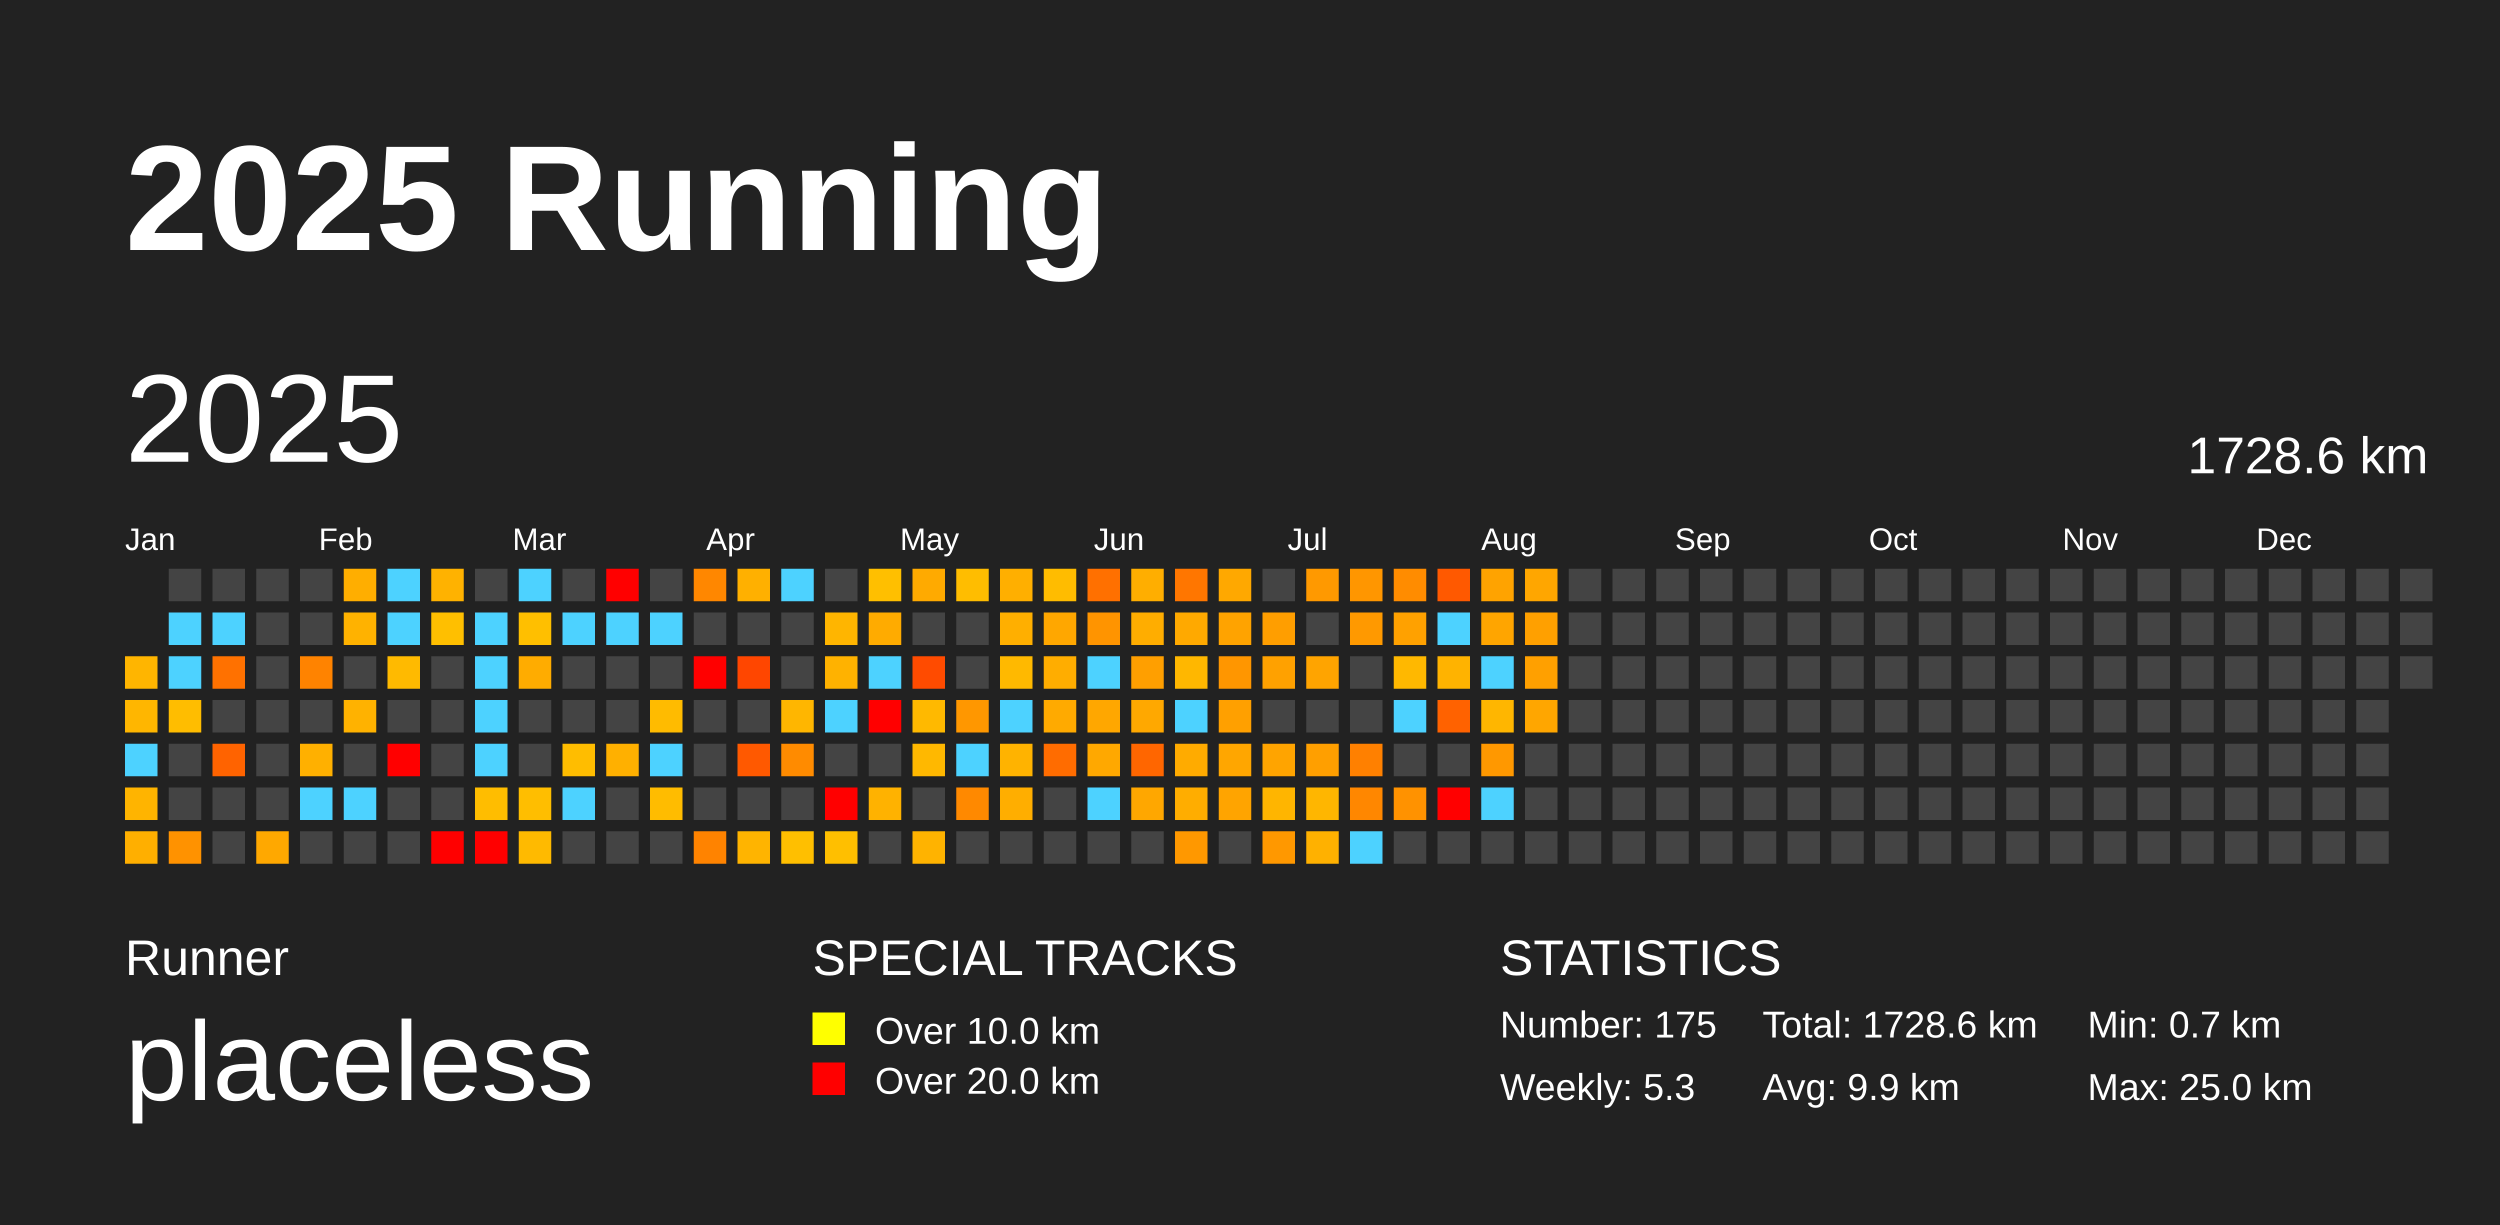
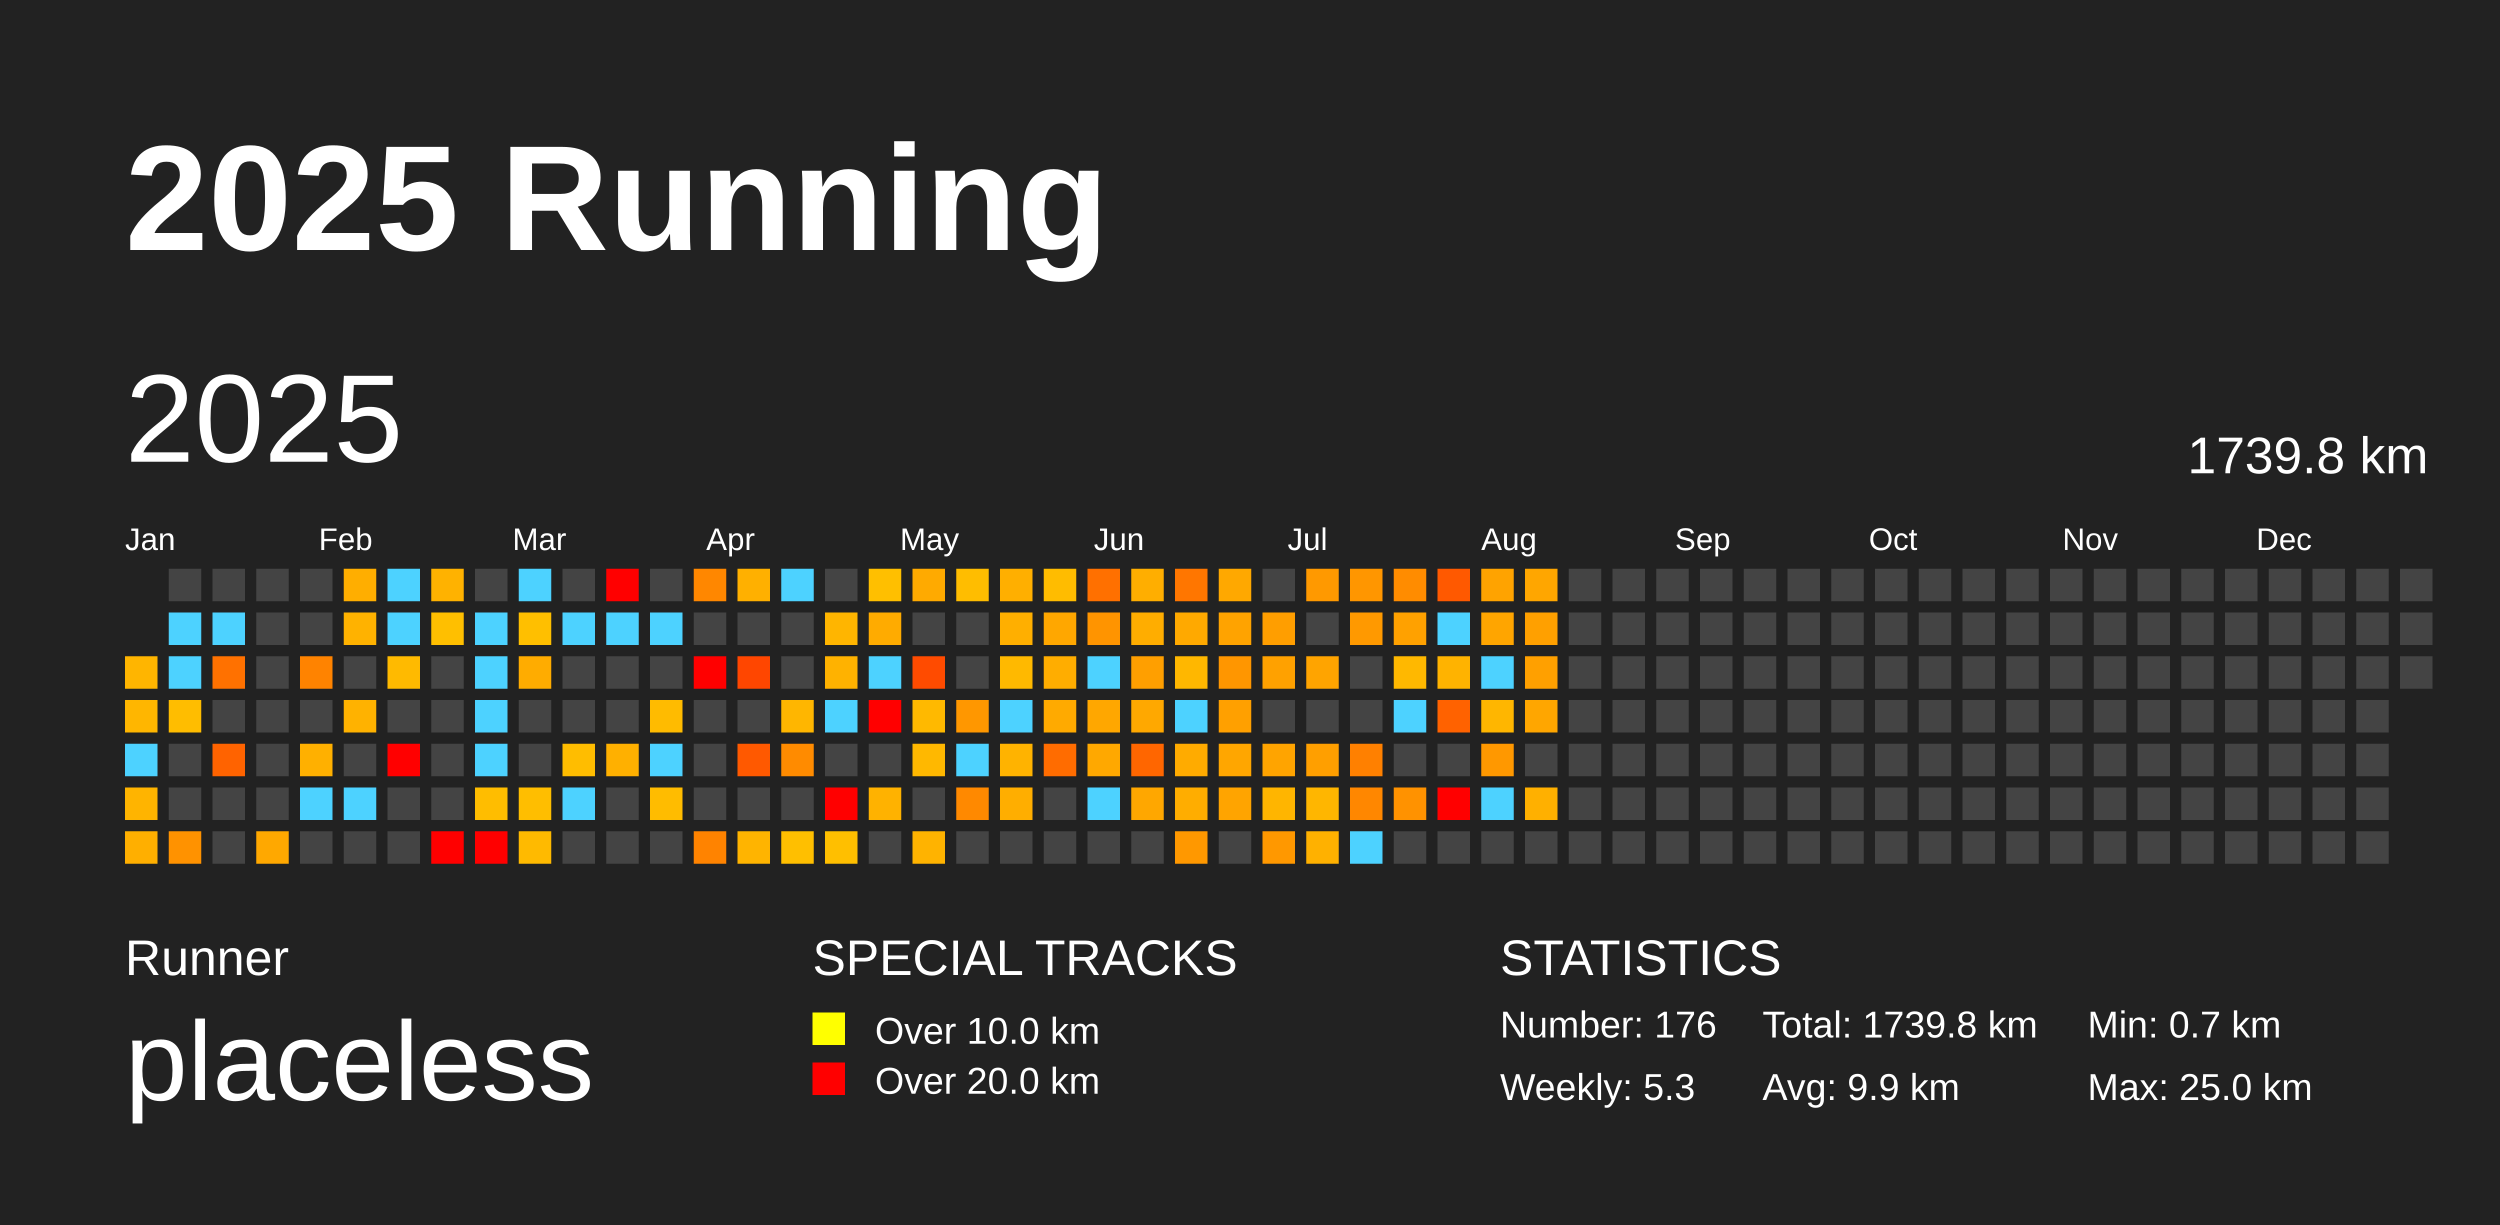
<svg xmlns="http://www.w3.org/2000/svg" baseProfile="full" height="98mm" version="1.1" viewBox="0,0,200,98" width="200mm">
  <defs />
  <rect fill="#222222" height="98" width="200" x="0" y="0" />
  <text fill="#FFFFFF" style="font-size:12px; font-family:Arial; font-weight:bold;" x="10" y="20">2025 Running</text>
  <text fill="#FFFFFF" style="font-size:4px; font-family:Arial" x="10" y="78">Runner</text>
  <text fill="#FFFFFF" style="font-size:9px; font-family:Arial" x="10" y="88">placeless</text>
  <text fill="#FFFFFF" style="font-size:4px; font-family:Arial" x="65" y="78">SPECIAL TRACKS</text>
  <rect fill="yellow" height="2.6" width="2.6" x="65" y="81" />
  <text fill="#FFFFFF" style="font-size:3px; font-family:Arial" x="70" y="83.5">Over 10.0 km</text>
  <rect fill="red" height="2.6" width="2.6" x="65" y="85" />
  <text fill="#FFFFFF" style="font-size:3px; font-family:Arial" x="70" y="87.5">Over 20.0 km</text>
  <text fill="#FFFFFF" style="font-size:4px; font-family:Arial" x="120" y="78">STATISTICS</text>
-   <text fill="#FFFFFF" style="font-size:3px; font-family:Arial" x="120" y="83">Number: 175</text>
+   <text fill="#FFFFFF" style="font-size:3px; font-family:Arial" x="120" y="83">Number: 176</text>
  <text fill="#FFFFFF" style="font-size:3px; font-family:Arial" x="120" y="88">Weekly: 5.3</text>
-   <text fill="#FFFFFF" style="font-size:3px; font-family:Arial" x="141" y="83">Total: 1728.6 km</text>
+   <text fill="#FFFFFF" style="font-size:3px; font-family:Arial" x="141" y="83">Total: 1739.8 km</text>
  <text fill="#FFFFFF" style="font-size:3px; font-family:Arial" x="141" y="88">Avg: 9.9 km</text>
  <text fill="#FFFFFF" style="font-size:3px; font-family:Arial" x="167" y="83">Min: 0.7 km</text>
  <text fill="#FFFFFF" style="font-size:3px; font-family:Arial" x="167" y="88">Max: 25.0 km</text>
  <text dominant-baseline="hanging" fill="#FFFFFF" style="font-size:10.0px; font-family:Arial;" x="10" y="30">2025</text>
-   <text dominant-baseline="hanging" fill="#FFFFFF" style="font-size:4.125px; font-family:Arial;" x="175" y="35">1728.6 km</text>
+   <text dominant-baseline="hanging" fill="#FFFFFF" style="font-size:4.125px; font-family:Arial;" x="175" y="35">1739.8 km</text>
  <text fill="#FFFFFF" style="font-size:2.5px; font-family:Arial" x="10.0" y="44">Jan</text>
  <text fill="#FFFFFF" style="font-size:2.5px; font-family:Arial" x="25.5" y="44">Feb</text>
  <text fill="#FFFFFF" style="font-size:2.5px; font-family:Arial" x="41.0" y="44">Mar</text>
  <text fill="#FFFFFF" style="font-size:2.5px; font-family:Arial" x="56.5" y="44">Apr</text>
  <text fill="#FFFFFF" style="font-size:2.5px; font-family:Arial" x="72.0" y="44">May</text>
  <text fill="#FFFFFF" style="font-size:2.5px; font-family:Arial" x="87.5" y="44">Jun</text>
  <text fill="#FFFFFF" style="font-size:2.5px; font-family:Arial" x="103.0" y="44">Jul</text>
  <text fill="#FFFFFF" style="font-size:2.5px; font-family:Arial" x="118.5" y="44">Aug</text>
  <text fill="#FFFFFF" style="font-size:2.5px; font-family:Arial" x="134.0" y="44">Sep</text>
  <text fill="#FFFFFF" style="font-size:2.5px; font-family:Arial" x="149.5" y="44">Oct</text>
  <text fill="#FFFFFF" style="font-size:2.5px; font-family:Arial" x="165.0" y="44">Nov</text>
  <text fill="#FFFFFF" style="font-size:2.5px; font-family:Arial" x="180.5" y="44">Dec</text>
  <rect fill="#ffb500" height="2.6" width="2.6" x="10.0" y="52.5" />
  <rect fill="#ffb600" height="2.6" width="2.6" x="10.0" y="56.0" />
  <rect fill="#4dd2ff" height="2.6" width="2.6" x="10.0" y="59.5" />
  <rect fill="#ffb400" height="2.6" width="2.6" x="10.0" y="63.0" />
  <rect fill="#ffaf00" height="2.6" width="2.6" x="10.0" y="66.5" />
  <rect fill="#444444" height="2.6" width="2.6" x="13.5" y="45.5" />
  <rect fill="#4dd2ff" height="2.6" width="2.6" x="13.5" y="49.0" />
  <rect fill="#4dd2ff" height="2.6" width="2.6" x="13.5" y="52.5" />
  <rect fill="#ffbd00" height="2.6" width="2.6" x="13.5" y="56.0" />
  <rect fill="#444444" height="2.6" width="2.6" x="13.5" y="59.5" />
  <rect fill="#444444" height="2.6" width="2.6" x="13.5" y="63.0" />
  <rect fill="#ff9200" height="2.6" width="2.6" x="13.5" y="66.5" />
  <rect fill="#444444" height="2.6" width="2.6" x="17.0" y="45.5" />
  <rect fill="#4dd2ff" height="2.6" width="2.6" x="17.0" y="49.0" />
  <rect fill="#ff7100" height="2.6" width="2.6" x="17.0" y="52.5" />
  <rect fill="#444444" height="2.6" width="2.6" x="17.0" y="56.0" />
  <rect fill="#ff6300" height="2.6" width="2.6" x="17.0" y="59.5" />
  <rect fill="#444444" height="2.6" width="2.6" x="17.0" y="63.0" />
  <rect fill="#444444" height="2.6" width="2.6" x="17.0" y="66.5" />
  <rect fill="#444444" height="2.6" width="2.6" x="20.5" y="45.5" />
  <rect fill="#444444" height="2.6" width="2.6" x="20.5" y="49.0" />
  <rect fill="#444444" height="2.6" width="2.6" x="20.5" y="52.5" />
  <rect fill="#444444" height="2.6" width="2.6" x="20.5" y="56.0" />
  <rect fill="#444444" height="2.6" width="2.6" x="20.5" y="59.5" />
  <rect fill="#444444" height="2.6" width="2.6" x="20.5" y="63.0" />
  <rect fill="#ffa800" height="2.6" width="2.6" x="20.5" y="66.5" />
  <rect fill="#444444" height="2.6" width="2.6" x="24.0" y="45.5" />
  <rect fill="#444444" height="2.6" width="2.6" x="24.0" y="49.0" />
  <rect fill="#ff8300" height="2.6" width="2.6" x="24.0" y="52.5" />
  <rect fill="#444444" height="2.6" width="2.6" x="24.0" y="56.0" />
  <rect fill="#ffb000" height="2.6" width="2.6" x="24.0" y="59.5" />
  <rect fill="#4dd2ff" height="2.6" width="2.6" x="24.0" y="63.0" />
  <rect fill="#444444" height="2.6" width="2.6" x="24.0" y="66.5" />
  <rect fill="#ffae00" height="2.6" width="2.6" x="27.5" y="45.5" />
  <rect fill="#ffb200" height="2.6" width="2.6" x="27.5" y="49.0" />
  <rect fill="#444444" height="2.6" width="2.6" x="27.5" y="52.5" />
  <rect fill="#ffb200" height="2.6" width="2.6" x="27.5" y="56.0" />
  <rect fill="#444444" height="2.6" width="2.6" x="27.5" y="59.5" />
  <rect fill="#4dd2ff" height="2.6" width="2.6" x="27.5" y="63.0" />
  <rect fill="#444444" height="2.6" width="2.6" x="27.5" y="66.5" />
  <rect fill="#4dd2ff" height="2.6" width="2.6" x="31.0" y="45.5" />
  <rect fill="#4dd2ff" height="2.6" width="2.6" x="31.0" y="49.0" />
  <rect fill="#ffba00" height="2.6" width="2.6" x="31.0" y="52.5" />
  <rect fill="#444444" height="2.6" width="2.6" x="31.0" y="56.0" />
  <rect fill="red" height="2.6" width="2.6" x="31.0" y="59.5" />
  <rect fill="#444444" height="2.6" width="2.6" x="31.0" y="63.0" />
  <rect fill="#444444" height="2.6" width="2.6" x="31.0" y="66.5" />
  <rect fill="#ffb200" height="2.6" width="2.6" x="34.5" y="45.5" />
  <rect fill="#ffbf00" height="2.6" width="2.6" x="34.5" y="49.0" />
  <rect fill="#444444" height="2.6" width="2.6" x="34.5" y="52.5" />
  <rect fill="#444444" height="2.6" width="2.6" x="34.5" y="56.0" />
  <rect fill="#444444" height="2.6" width="2.6" x="34.5" y="59.5" />
  <rect fill="#444444" height="2.6" width="2.6" x="34.5" y="63.0" />
  <rect fill="red" height="2.6" width="2.6" x="34.5" y="66.5" />
  <rect fill="#444444" height="2.6" width="2.6" x="38.0" y="45.5" />
  <rect fill="#4dd2ff" height="2.6" width="2.6" x="38.0" y="49.0" />
  <rect fill="#4dd2ff" height="2.6" width="2.6" x="38.0" y="52.5" />
  <rect fill="#4dd2ff" height="2.6" width="2.6" x="38.0" y="56.0" />
  <rect fill="#4dd2ff" height="2.6" width="2.6" x="38.0" y="59.5" />
  <rect fill="#ffbd00" height="2.6" width="2.6" x="38.0" y="63.0" />
  <rect fill="red" height="2.6" width="2.6" x="38.0" y="66.5" />
  <rect fill="#4dd2ff" height="2.6" width="2.6" x="41.5" y="45.5" />
  <rect fill="#ffbf00" height="2.6" width="2.6" x="41.5" y="49.0" />
  <rect fill="#ffac00" height="2.6" width="2.6" x="41.5" y="52.5" />
  <rect fill="#444444" height="2.6" width="2.6" x="41.5" y="56.0" />
  <rect fill="#444444" height="2.6" width="2.6" x="41.5" y="59.5" />
  <rect fill="#ffbe00" height="2.6" width="2.6" x="41.5" y="63.0" />
  <rect fill="#ffba00" height="2.6" width="2.6" x="41.5" y="66.5" />
  <rect fill="#444444" height="2.6" width="2.6" x="45.0" y="45.5" />
  <rect fill="#4dd2ff" height="2.6" width="2.6" x="45.0" y="49.0" />
  <rect fill="#444444" height="2.6" width="2.6" x="45.0" y="52.5" />
  <rect fill="#444444" height="2.6" width="2.6" x="45.0" y="56.0" />
  <rect fill="#ffbd00" height="2.6" width="2.6" x="45.0" y="59.5" />
  <rect fill="#4dd2ff" height="2.6" width="2.6" x="45.0" y="63.0" />
  <rect fill="#444444" height="2.6" width="2.6" x="45.0" y="66.5" />
  <rect fill="red" height="2.6" width="2.6" x="48.5" y="45.5" />
  <rect fill="#4dd2ff" height="2.6" width="2.6" x="48.5" y="49.0" />
  <rect fill="#444444" height="2.6" width="2.6" x="48.5" y="52.5" />
  <rect fill="#444444" height="2.6" width="2.6" x="48.5" y="56.0" />
  <rect fill="#ffb000" height="2.6" width="2.6" x="48.5" y="59.5" />
  <rect fill="#444444" height="2.6" width="2.6" x="48.5" y="63.0" />
  <rect fill="#444444" height="2.6" width="2.6" x="48.5" y="66.5" />
  <rect fill="#444444" height="2.6" width="2.6" x="52.0" y="45.5" />
  <rect fill="#4dd2ff" height="2.6" width="2.6" x="52.0" y="49.0" />
  <rect fill="#444444" height="2.6" width="2.6" x="52.0" y="52.5" />
  <rect fill="#ffbb00" height="2.6" width="2.6" x="52.0" y="56.0" />
  <rect fill="#4dd2ff" height="2.6" width="2.6" x="52.0" y="59.5" />
  <rect fill="#ffbc00" height="2.6" width="2.6" x="52.0" y="63.0" />
  <rect fill="#444444" height="2.6" width="2.6" x="52.0" y="66.5" />
  <rect fill="#ff8700" height="2.6" width="2.6" x="55.5" y="45.5" />
  <rect fill="#444444" height="2.6" width="2.6" x="55.5" y="49.0" />
  <rect fill="red" height="2.6" width="2.6" x="55.5" y="52.5" />
  <rect fill="#444444" height="2.6" width="2.6" x="55.5" y="56.0" />
  <rect fill="#444444" height="2.6" width="2.6" x="55.5" y="59.5" />
  <rect fill="#444444" height="2.6" width="2.6" x="55.5" y="63.0" />
  <rect fill="#ff8300" height="2.6" width="2.6" x="55.5" y="66.5" />
  <rect fill="#ffb000" height="2.6" width="2.6" x="59.0" y="45.5" />
  <rect fill="#444444" height="2.6" width="2.6" x="59.0" y="49.0" />
  <rect fill="#ff4600" height="2.6" width="2.6" x="59.0" y="52.5" />
  <rect fill="#444444" height="2.6" width="2.6" x="59.0" y="56.0" />
  <rect fill="#ff5900" height="2.6" width="2.6" x="59.0" y="59.5" />
  <rect fill="#444444" height="2.6" width="2.6" x="59.0" y="63.0" />
  <rect fill="#ffb400" height="2.6" width="2.6" x="59.0" y="66.5" />
  <rect fill="#4dd2ff" height="2.6" width="2.6" x="62.5" y="45.5" />
  <rect fill="#444444" height="2.6" width="2.6" x="62.5" y="49.0" />
  <rect fill="#444444" height="2.6" width="2.6" x="62.5" y="52.5" />
  <rect fill="#ffb600" height="2.6" width="2.6" x="62.5" y="56.0" />
  <rect fill="#ff8b00" height="2.6" width="2.6" x="62.5" y="59.5" />
  <rect fill="#444444" height="2.6" width="2.6" x="62.5" y="63.0" />
  <rect fill="#ffbf00" height="2.6" width="2.6" x="62.5" y="66.5" />
  <rect fill="#444444" height="2.6" width="2.6" x="66.0" y="45.5" />
  <rect fill="#ffb500" height="2.6" width="2.6" x="66.0" y="49.0" />
  <rect fill="#ffb200" height="2.6" width="2.6" x="66.0" y="52.5" />
  <rect fill="#4dd2ff" height="2.6" width="2.6" x="66.0" y="56.0" />
  <rect fill="#444444" height="2.6" width="2.6" x="66.0" y="59.5" />
  <rect fill="red" height="2.6" width="2.6" x="66.0" y="63.0" />
  <rect fill="#ffbf00" height="2.6" width="2.6" x="66.0" y="66.5" />
  <rect fill="#ffbf00" height="2.6" width="2.6" x="69.5" y="45.5" />
  <rect fill="#ffab00" height="2.6" width="2.6" x="69.5" y="49.0" />
  <rect fill="#4dd2ff" height="2.6" width="2.6" x="69.5" y="52.5" />
  <rect fill="red" height="2.6" width="2.6" x="69.5" y="56.0" />
  <rect fill="#444444" height="2.6" width="2.6" x="69.5" y="59.5" />
  <rect fill="#ffb200" height="2.6" width="2.6" x="69.5" y="63.0" />
  <rect fill="#444444" height="2.6" width="2.6" x="69.5" y="66.5" />
  <rect fill="#ffaa00" height="2.6" width="2.6" x="73.0" y="45.5" />
  <rect fill="#444444" height="2.6" width="2.6" x="73.0" y="49.0" />
  <rect fill="#ff4b00" height="2.6" width="2.6" x="73.0" y="52.5" />
  <rect fill="#ffb900" height="2.6" width="2.6" x="73.0" y="56.0" />
  <rect fill="#ffb800" height="2.6" width="2.6" x="73.0" y="59.5" />
  <rect fill="#444444" height="2.6" width="2.6" x="73.0" y="63.0" />
  <rect fill="#ffb300" height="2.6" width="2.6" x="73.0" y="66.5" />
  <rect fill="#ffbd00" height="2.6" width="2.6" x="76.5" y="45.5" />
  <rect fill="#444444" height="2.6" width="2.6" x="76.5" y="49.0" />
  <rect fill="#444444" height="2.6" width="2.6" x="76.5" y="52.5" />
  <rect fill="#ff9700" height="2.6" width="2.6" x="76.5" y="56.0" />
  <rect fill="#4dd2ff" height="2.6" width="2.6" x="76.5" y="59.5" />
  <rect fill="#ff8900" height="2.6" width="2.6" x="76.5" y="63.0" />
  <rect fill="#444444" height="2.6" width="2.6" x="76.5" y="66.5" />
  <rect fill="#ffaf00" height="2.6" width="2.6" x="80.0" y="45.5" />
  <rect fill="#ffaf00" height="2.6" width="2.6" x="80.0" y="49.0" />
  <rect fill="#ffb900" height="2.6" width="2.6" x="80.0" y="52.5" />
  <rect fill="#4dd2ff" height="2.6" width="2.6" x="80.0" y="56.0" />
  <rect fill="#ffb300" height="2.6" width="2.6" x="80.0" y="59.5" />
  <rect fill="#ffae00" height="2.6" width="2.6" x="80.0" y="63.0" />
  <rect fill="#444444" height="2.6" width="2.6" x="80.0" y="66.5" />
  <rect fill="#ffbc00" height="2.6" width="2.6" x="83.5" y="45.5" />
  <rect fill="#ffa700" height="2.6" width="2.6" x="83.5" y="49.0" />
  <rect fill="#ffad00" height="2.6" width="2.6" x="83.5" y="52.5" />
  <rect fill="#ffaa00" height="2.6" width="2.6" x="83.5" y="56.0" />
  <rect fill="#ff6c00" height="2.6" width="2.6" x="83.5" y="59.5" />
  <rect fill="#444444" height="2.6" width="2.6" x="83.5" y="63.0" />
  <rect fill="#444444" height="2.6" width="2.6" x="83.5" y="66.5" />
  <rect fill="#ff7000" height="2.6" width="2.6" x="87.0" y="45.5" />
  <rect fill="#ff9400" height="2.6" width="2.6" x="87.0" y="49.0" />
  <rect fill="#4dd2ff" height="2.6" width="2.6" x="87.0" y="52.5" />
  <rect fill="#ffa700" height="2.6" width="2.6" x="87.0" y="56.0" />
  <rect fill="#ffa800" height="2.6" width="2.6" x="87.0" y="59.5" />
  <rect fill="#4dd2ff" height="2.6" width="2.6" x="87.0" y="63.0" />
  <rect fill="#444444" height="2.6" width="2.6" x="87.0" y="66.5" />
  <rect fill="#ffae00" height="2.6" width="2.6" x="90.5" y="45.5" />
  <rect fill="#ffad00" height="2.6" width="2.6" x="90.5" y="49.0" />
  <rect fill="#ff9f00" height="2.6" width="2.6" x="90.5" y="52.5" />
  <rect fill="#ffa800" height="2.6" width="2.6" x="90.5" y="56.0" />
  <rect fill="#ff6600" height="2.6" width="2.6" x="90.5" y="59.5" />
  <rect fill="#ffa700" height="2.6" width="2.6" x="90.5" y="63.0" />
  <rect fill="#444444" height="2.6" width="2.6" x="90.5" y="66.5" />
  <rect fill="#ff7600" height="2.6" width="2.6" x="94.0" y="45.5" />
  <rect fill="#ffa900" height="2.6" width="2.6" x="94.0" y="49.0" />
  <rect fill="#ffb700" height="2.6" width="2.6" x="94.0" y="52.5" />
  <rect fill="#4dd2ff" height="2.6" width="2.6" x="94.0" y="56.0" />
  <rect fill="#ffab00" height="2.6" width="2.6" x="94.0" y="59.5" />
  <rect fill="#ffad00" height="2.6" width="2.6" x="94.0" y="63.0" />
  <rect fill="#ff9800" height="2.6" width="2.6" x="94.0" y="66.5" />
  <rect fill="#ffa800" height="2.6" width="2.6" x="97.5" y="45.5" />
  <rect fill="#ffa300" height="2.6" width="2.6" x="97.5" y="49.0" />
  <rect fill="#ff9600" height="2.6" width="2.6" x="97.5" y="52.5" />
  <rect fill="#ffa000" height="2.6" width="2.6" x="97.5" y="56.0" />
  <rect fill="#ffa600" height="2.6" width="2.6" x="97.5" y="59.5" />
  <rect fill="#ffa400" height="2.6" width="2.6" x="97.5" y="63.0" />
  <rect fill="#444444" height="2.6" width="2.6" x="97.5" y="66.5" />
  <rect fill="#444444" height="2.6" width="2.6" x="101.0" y="45.5" />
  <rect fill="#ff9e00" height="2.6" width="2.6" x="101.0" y="49.0" />
  <rect fill="#ffa100" height="2.6" width="2.6" x="101.0" y="52.5" />
  <rect fill="#444444" height="2.6" width="2.6" x="101.0" y="56.0" />
  <rect fill="#ffa400" height="2.6" width="2.6" x="101.0" y="59.5" />
  <rect fill="#ffb500" height="2.6" width="2.6" x="101.0" y="63.0" />
  <rect fill="#ff9800" height="2.6" width="2.6" x="101.0" y="66.5" />
  <rect fill="#ff9900" height="2.6" width="2.6" x="104.5" y="45.5" />
  <rect fill="#444444" height="2.6" width="2.6" x="104.5" y="49.0" />
  <rect fill="#ffa400" height="2.6" width="2.6" x="104.5" y="52.5" />
  <rect fill="#444444" height="2.6" width="2.6" x="104.5" y="56.0" />
  <rect fill="#ff9f00" height="2.6" width="2.6" x="104.5" y="59.5" />
  <rect fill="#ffb600" height="2.6" width="2.6" x="104.5" y="63.0" />
  <rect fill="#ffb100" height="2.6" width="2.6" x="104.5" y="66.5" />
  <rect fill="#ff9600" height="2.6" width="2.6" x="108.0" y="45.5" />
  <rect fill="#ff9900" height="2.6" width="2.6" x="108.0" y="49.0" />
  <rect fill="#444444" height="2.6" width="2.6" x="108.0" y="52.5" />
  <rect fill="#444444" height="2.6" width="2.6" x="108.0" y="56.0" />
  <rect fill="#ff8000" height="2.6" width="2.6" x="108.0" y="59.5" />
  <rect fill="#ff8700" height="2.6" width="2.6" x="108.0" y="63.0" />
  <rect fill="#4dd2ff" height="2.6" width="2.6" x="108.0" y="66.5" />
  <rect fill="#ff8c00" height="2.6" width="2.6" x="111.5" y="45.5" />
  <rect fill="#ffa100" height="2.6" width="2.6" x="111.5" y="49.0" />
  <rect fill="#ffb800" height="2.6" width="2.6" x="111.5" y="52.5" />
  <rect fill="#4dd2ff" height="2.6" width="2.6" x="111.5" y="56.0" />
  <rect fill="#444444" height="2.6" width="2.6" x="111.5" y="59.5" />
  <rect fill="#ff9200" height="2.6" width="2.6" x="111.5" y="63.0" />
  <rect fill="#444444" height="2.6" width="2.6" x="111.5" y="66.5" />
  <rect fill="#ff5900" height="2.6" width="2.6" x="115.0" y="45.5" />
  <rect fill="#4dd2ff" height="2.6" width="2.6" x="115.0" y="49.0" />
  <rect fill="#ffb300" height="2.6" width="2.6" x="115.0" y="52.5" />
  <rect fill="#ff6200" height="2.6" width="2.6" x="115.0" y="56.0" />
  <rect fill="#444444" height="2.6" width="2.6" x="115.0" y="59.5" />
  <rect fill="red" height="2.6" width="2.6" x="115.0" y="63.0" />
  <rect fill="#444444" height="2.6" width="2.6" x="115.0" y="66.5" />
  <rect fill="#ffa300" height="2.6" width="2.6" x="118.5" y="45.5" />
  <rect fill="#ffa500" height="2.6" width="2.6" x="118.5" y="49.0" />
  <rect fill="#4dd2ff" height="2.6" width="2.6" x="118.5" y="52.5" />
  <rect fill="#ffb600" height="2.6" width="2.6" x="118.5" y="56.0" />
  <rect fill="#ff9800" height="2.6" width="2.6" x="118.5" y="59.5" />
  <rect fill="#4dd2ff" height="2.6" width="2.6" x="118.5" y="63.0" />
  <rect fill="#444444" height="2.6" width="2.6" x="118.5" y="66.5" />
  <rect fill="#ffa600" height="2.6" width="2.6" x="122.0" y="45.5" />
  <rect fill="#ffa000" height="2.6" width="2.6" x="122.0" y="49.0" />
  <rect fill="#ffa000" height="2.6" width="2.6" x="122.0" y="52.5" />
  <rect fill="#ffa600" height="2.6" width="2.6" x="122.0" y="56.0" />
  <rect fill="#444444" height="2.6" width="2.6" x="122.0" y="59.5" />
-   <rect fill="#444444" height="2.6" width="2.6" x="122.0" y="63.0" />
+   <rect fill="#ffb000" height="2.6" width="2.6" x="122.0" y="63.0" />
  <rect fill="#444444" height="2.6" width="2.6" x="122.0" y="66.5" />
  <rect fill="#444444" height="2.6" width="2.6" x="125.5" y="45.5" />
  <rect fill="#444444" height="2.6" width="2.6" x="125.5" y="49.0" />
  <rect fill="#444444" height="2.6" width="2.6" x="125.5" y="52.5" />
  <rect fill="#444444" height="2.6" width="2.6" x="125.5" y="56.0" />
  <rect fill="#444444" height="2.6" width="2.6" x="125.5" y="59.5" />
  <rect fill="#444444" height="2.6" width="2.6" x="125.5" y="63.0" />
  <rect fill="#444444" height="2.6" width="2.6" x="125.5" y="66.5" />
  <rect fill="#444444" height="2.6" width="2.6" x="129.0" y="45.5" />
  <rect fill="#444444" height="2.6" width="2.6" x="129.0" y="49.0" />
  <rect fill="#444444" height="2.6" width="2.6" x="129.0" y="52.5" />
  <rect fill="#444444" height="2.6" width="2.6" x="129.0" y="56.0" />
  <rect fill="#444444" height="2.6" width="2.6" x="129.0" y="59.5" />
  <rect fill="#444444" height="2.6" width="2.6" x="129.0" y="63.0" />
  <rect fill="#444444" height="2.6" width="2.6" x="129.0" y="66.5" />
  <rect fill="#444444" height="2.6" width="2.6" x="132.5" y="45.5" />
  <rect fill="#444444" height="2.6" width="2.6" x="132.5" y="49.0" />
  <rect fill="#444444" height="2.6" width="2.6" x="132.5" y="52.5" />
  <rect fill="#444444" height="2.6" width="2.6" x="132.5" y="56.0" />
  <rect fill="#444444" height="2.6" width="2.6" x="132.5" y="59.5" />
  <rect fill="#444444" height="2.6" width="2.6" x="132.5" y="63.0" />
  <rect fill="#444444" height="2.6" width="2.6" x="132.5" y="66.5" />
  <rect fill="#444444" height="2.6" width="2.6" x="136.0" y="45.5" />
  <rect fill="#444444" height="2.6" width="2.6" x="136.0" y="49.0" />
  <rect fill="#444444" height="2.6" width="2.6" x="136.0" y="52.5" />
  <rect fill="#444444" height="2.6" width="2.6" x="136.0" y="56.0" />
  <rect fill="#444444" height="2.6" width="2.6" x="136.0" y="59.5" />
  <rect fill="#444444" height="2.6" width="2.6" x="136.0" y="63.0" />
  <rect fill="#444444" height="2.6" width="2.6" x="136.0" y="66.5" />
  <rect fill="#444444" height="2.6" width="2.6" x="139.5" y="45.5" />
  <rect fill="#444444" height="2.6" width="2.6" x="139.5" y="49.0" />
  <rect fill="#444444" height="2.6" width="2.6" x="139.5" y="52.5" />
  <rect fill="#444444" height="2.6" width="2.6" x="139.5" y="56.0" />
  <rect fill="#444444" height="2.6" width="2.6" x="139.5" y="59.5" />
  <rect fill="#444444" height="2.6" width="2.6" x="139.5" y="63.0" />
  <rect fill="#444444" height="2.6" width="2.6" x="139.5" y="66.5" />
  <rect fill="#444444" height="2.6" width="2.6" x="143.0" y="45.5" />
  <rect fill="#444444" height="2.6" width="2.6" x="143.0" y="49.0" />
  <rect fill="#444444" height="2.6" width="2.6" x="143.0" y="52.5" />
  <rect fill="#444444" height="2.6" width="2.6" x="143.0" y="56.0" />
  <rect fill="#444444" height="2.6" width="2.6" x="143.0" y="59.5" />
  <rect fill="#444444" height="2.6" width="2.6" x="143.0" y="63.0" />
  <rect fill="#444444" height="2.6" width="2.6" x="143.0" y="66.5" />
  <rect fill="#444444" height="2.6" width="2.6" x="146.5" y="45.5" />
  <rect fill="#444444" height="2.6" width="2.6" x="146.5" y="49.0" />
  <rect fill="#444444" height="2.6" width="2.6" x="146.5" y="52.5" />
  <rect fill="#444444" height="2.6" width="2.6" x="146.5" y="56.0" />
  <rect fill="#444444" height="2.6" width="2.6" x="146.5" y="59.5" />
  <rect fill="#444444" height="2.6" width="2.6" x="146.5" y="63.0" />
  <rect fill="#444444" height="2.6" width="2.6" x="146.5" y="66.5" />
  <rect fill="#444444" height="2.6" width="2.6" x="150.0" y="45.5" />
  <rect fill="#444444" height="2.6" width="2.6" x="150.0" y="49.0" />
  <rect fill="#444444" height="2.6" width="2.6" x="150.0" y="52.5" />
  <rect fill="#444444" height="2.6" width="2.6" x="150.0" y="56.0" />
  <rect fill="#444444" height="2.6" width="2.6" x="150.0" y="59.5" />
  <rect fill="#444444" height="2.6" width="2.6" x="150.0" y="63.0" />
  <rect fill="#444444" height="2.6" width="2.6" x="150.0" y="66.5" />
  <rect fill="#444444" height="2.6" width="2.6" x="153.5" y="45.5" />
  <rect fill="#444444" height="2.6" width="2.6" x="153.5" y="49.0" />
  <rect fill="#444444" height="2.6" width="2.6" x="153.5" y="52.5" />
  <rect fill="#444444" height="2.6" width="2.6" x="153.5" y="56.0" />
  <rect fill="#444444" height="2.6" width="2.6" x="153.5" y="59.5" />
  <rect fill="#444444" height="2.6" width="2.6" x="153.5" y="63.0" />
  <rect fill="#444444" height="2.6" width="2.6" x="153.5" y="66.5" />
  <rect fill="#444444" height="2.6" width="2.6" x="157.0" y="45.5" />
  <rect fill="#444444" height="2.6" width="2.6" x="157.0" y="49.0" />
  <rect fill="#444444" height="2.6" width="2.6" x="157.0" y="52.5" />
  <rect fill="#444444" height="2.6" width="2.6" x="157.0" y="56.0" />
  <rect fill="#444444" height="2.6" width="2.6" x="157.0" y="59.5" />
  <rect fill="#444444" height="2.6" width="2.6" x="157.0" y="63.0" />
  <rect fill="#444444" height="2.6" width="2.6" x="157.0" y="66.5" />
  <rect fill="#444444" height="2.6" width="2.6" x="160.5" y="45.5" />
  <rect fill="#444444" height="2.6" width="2.6" x="160.5" y="49.0" />
  <rect fill="#444444" height="2.6" width="2.6" x="160.5" y="52.5" />
  <rect fill="#444444" height="2.6" width="2.6" x="160.5" y="56.0" />
  <rect fill="#444444" height="2.6" width="2.6" x="160.5" y="59.5" />
  <rect fill="#444444" height="2.6" width="2.6" x="160.5" y="63.0" />
  <rect fill="#444444" height="2.6" width="2.6" x="160.5" y="66.5" />
  <rect fill="#444444" height="2.6" width="2.6" x="164.0" y="45.5" />
  <rect fill="#444444" height="2.6" width="2.6" x="164.0" y="49.0" />
  <rect fill="#444444" height="2.6" width="2.6" x="164.0" y="52.5" />
  <rect fill="#444444" height="2.6" width="2.6" x="164.0" y="56.0" />
  <rect fill="#444444" height="2.6" width="2.6" x="164.0" y="59.5" />
  <rect fill="#444444" height="2.6" width="2.6" x="164.0" y="63.0" />
  <rect fill="#444444" height="2.6" width="2.6" x="164.0" y="66.5" />
  <rect fill="#444444" height="2.6" width="2.6" x="167.5" y="45.5" />
  <rect fill="#444444" height="2.6" width="2.6" x="167.5" y="49.0" />
  <rect fill="#444444" height="2.6" width="2.6" x="167.5" y="52.5" />
  <rect fill="#444444" height="2.6" width="2.6" x="167.5" y="56.0" />
  <rect fill="#444444" height="2.6" width="2.6" x="167.5" y="59.5" />
  <rect fill="#444444" height="2.6" width="2.6" x="167.5" y="63.0" />
  <rect fill="#444444" height="2.6" width="2.6" x="167.5" y="66.5" />
  <rect fill="#444444" height="2.6" width="2.6" x="171.0" y="45.5" />
  <rect fill="#444444" height="2.6" width="2.6" x="171.0" y="49.0" />
  <rect fill="#444444" height="2.6" width="2.6" x="171.0" y="52.5" />
  <rect fill="#444444" height="2.6" width="2.6" x="171.0" y="56.0" />
  <rect fill="#444444" height="2.6" width="2.6" x="171.0" y="59.5" />
  <rect fill="#444444" height="2.6" width="2.6" x="171.0" y="63.0" />
  <rect fill="#444444" height="2.6" width="2.6" x="171.0" y="66.5" />
  <rect fill="#444444" height="2.6" width="2.6" x="174.5" y="45.5" />
  <rect fill="#444444" height="2.6" width="2.6" x="174.5" y="49.0" />
  <rect fill="#444444" height="2.6" width="2.6" x="174.5" y="52.5" />
  <rect fill="#444444" height="2.6" width="2.6" x="174.5" y="56.0" />
  <rect fill="#444444" height="2.6" width="2.6" x="174.5" y="59.5" />
  <rect fill="#444444" height="2.6" width="2.6" x="174.5" y="63.0" />
  <rect fill="#444444" height="2.6" width="2.6" x="174.5" y="66.5" />
  <rect fill="#444444" height="2.6" width="2.6" x="178.0" y="45.5" />
  <rect fill="#444444" height="2.6" width="2.6" x="178.0" y="49.0" />
  <rect fill="#444444" height="2.6" width="2.6" x="178.0" y="52.5" />
  <rect fill="#444444" height="2.6" width="2.6" x="178.0" y="56.0" />
  <rect fill="#444444" height="2.6" width="2.6" x="178.0" y="59.5" />
  <rect fill="#444444" height="2.6" width="2.6" x="178.0" y="63.0" />
  <rect fill="#444444" height="2.6" width="2.6" x="178.0" y="66.5" />
  <rect fill="#444444" height="2.6" width="2.6" x="181.5" y="45.5" />
  <rect fill="#444444" height="2.6" width="2.6" x="181.5" y="49.0" />
  <rect fill="#444444" height="2.6" width="2.6" x="181.5" y="52.5" />
  <rect fill="#444444" height="2.6" width="2.6" x="181.5" y="56.0" />
  <rect fill="#444444" height="2.6" width="2.6" x="181.5" y="59.5" />
  <rect fill="#444444" height="2.6" width="2.6" x="181.5" y="63.0" />
  <rect fill="#444444" height="2.6" width="2.6" x="181.5" y="66.5" />
  <rect fill="#444444" height="2.6" width="2.6" x="185.0" y="45.5" />
  <rect fill="#444444" height="2.6" width="2.6" x="185.0" y="49.0" />
  <rect fill="#444444" height="2.6" width="2.6" x="185.0" y="52.5" />
  <rect fill="#444444" height="2.6" width="2.6" x="185.0" y="56.0" />
  <rect fill="#444444" height="2.6" width="2.6" x="185.0" y="59.5" />
  <rect fill="#444444" height="2.6" width="2.6" x="185.0" y="63.0" />
  <rect fill="#444444" height="2.6" width="2.6" x="185.0" y="66.5" />
  <rect fill="#444444" height="2.6" width="2.6" x="188.5" y="45.5" />
  <rect fill="#444444" height="2.6" width="2.6" x="188.5" y="49.0" />
  <rect fill="#444444" height="2.6" width="2.6" x="188.5" y="52.5" />
  <rect fill="#444444" height="2.6" width="2.6" x="188.5" y="56.0" />
  <rect fill="#444444" height="2.6" width="2.6" x="188.5" y="59.5" />
  <rect fill="#444444" height="2.6" width="2.6" x="188.5" y="63.0" />
  <rect fill="#444444" height="2.6" width="2.6" x="188.5" y="66.5" />
  <rect fill="#444444" height="2.6" width="2.6" x="192.0" y="45.5" />
  <rect fill="#444444" height="2.6" width="2.6" x="192.0" y="49.0" />
  <rect fill="#444444" height="2.6" width="2.6" x="192.0" y="52.5" />
</svg>
